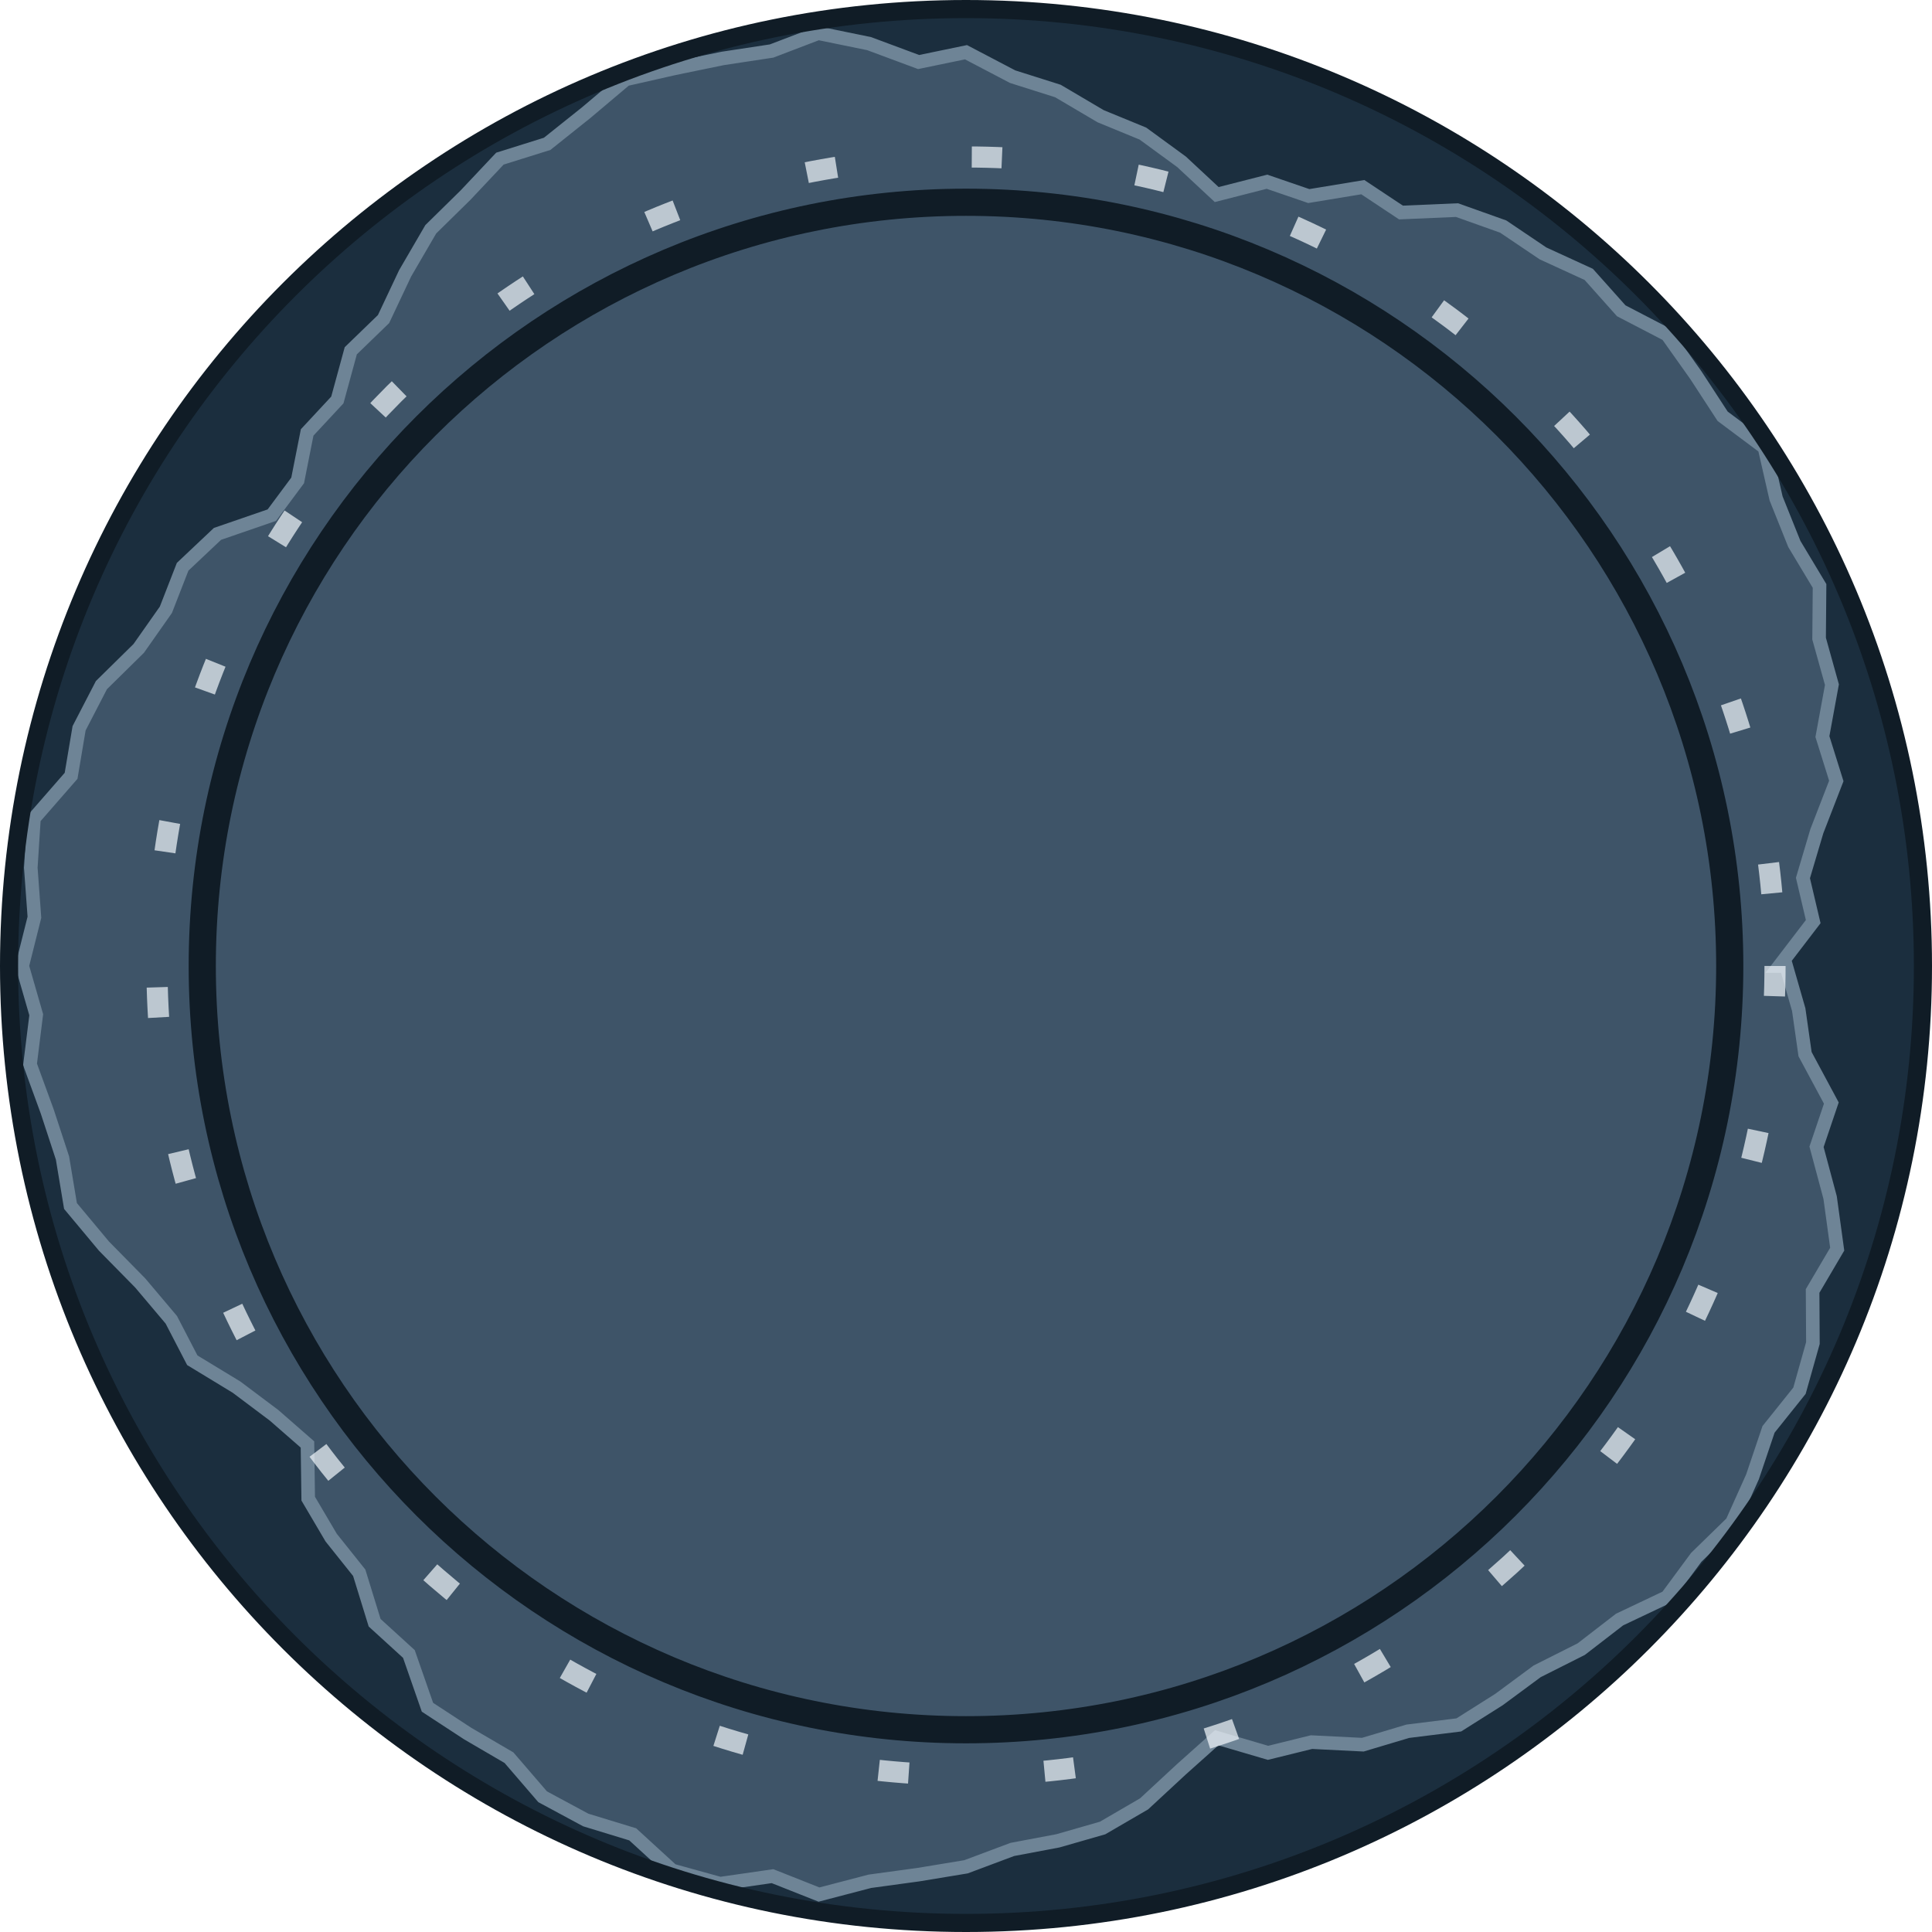
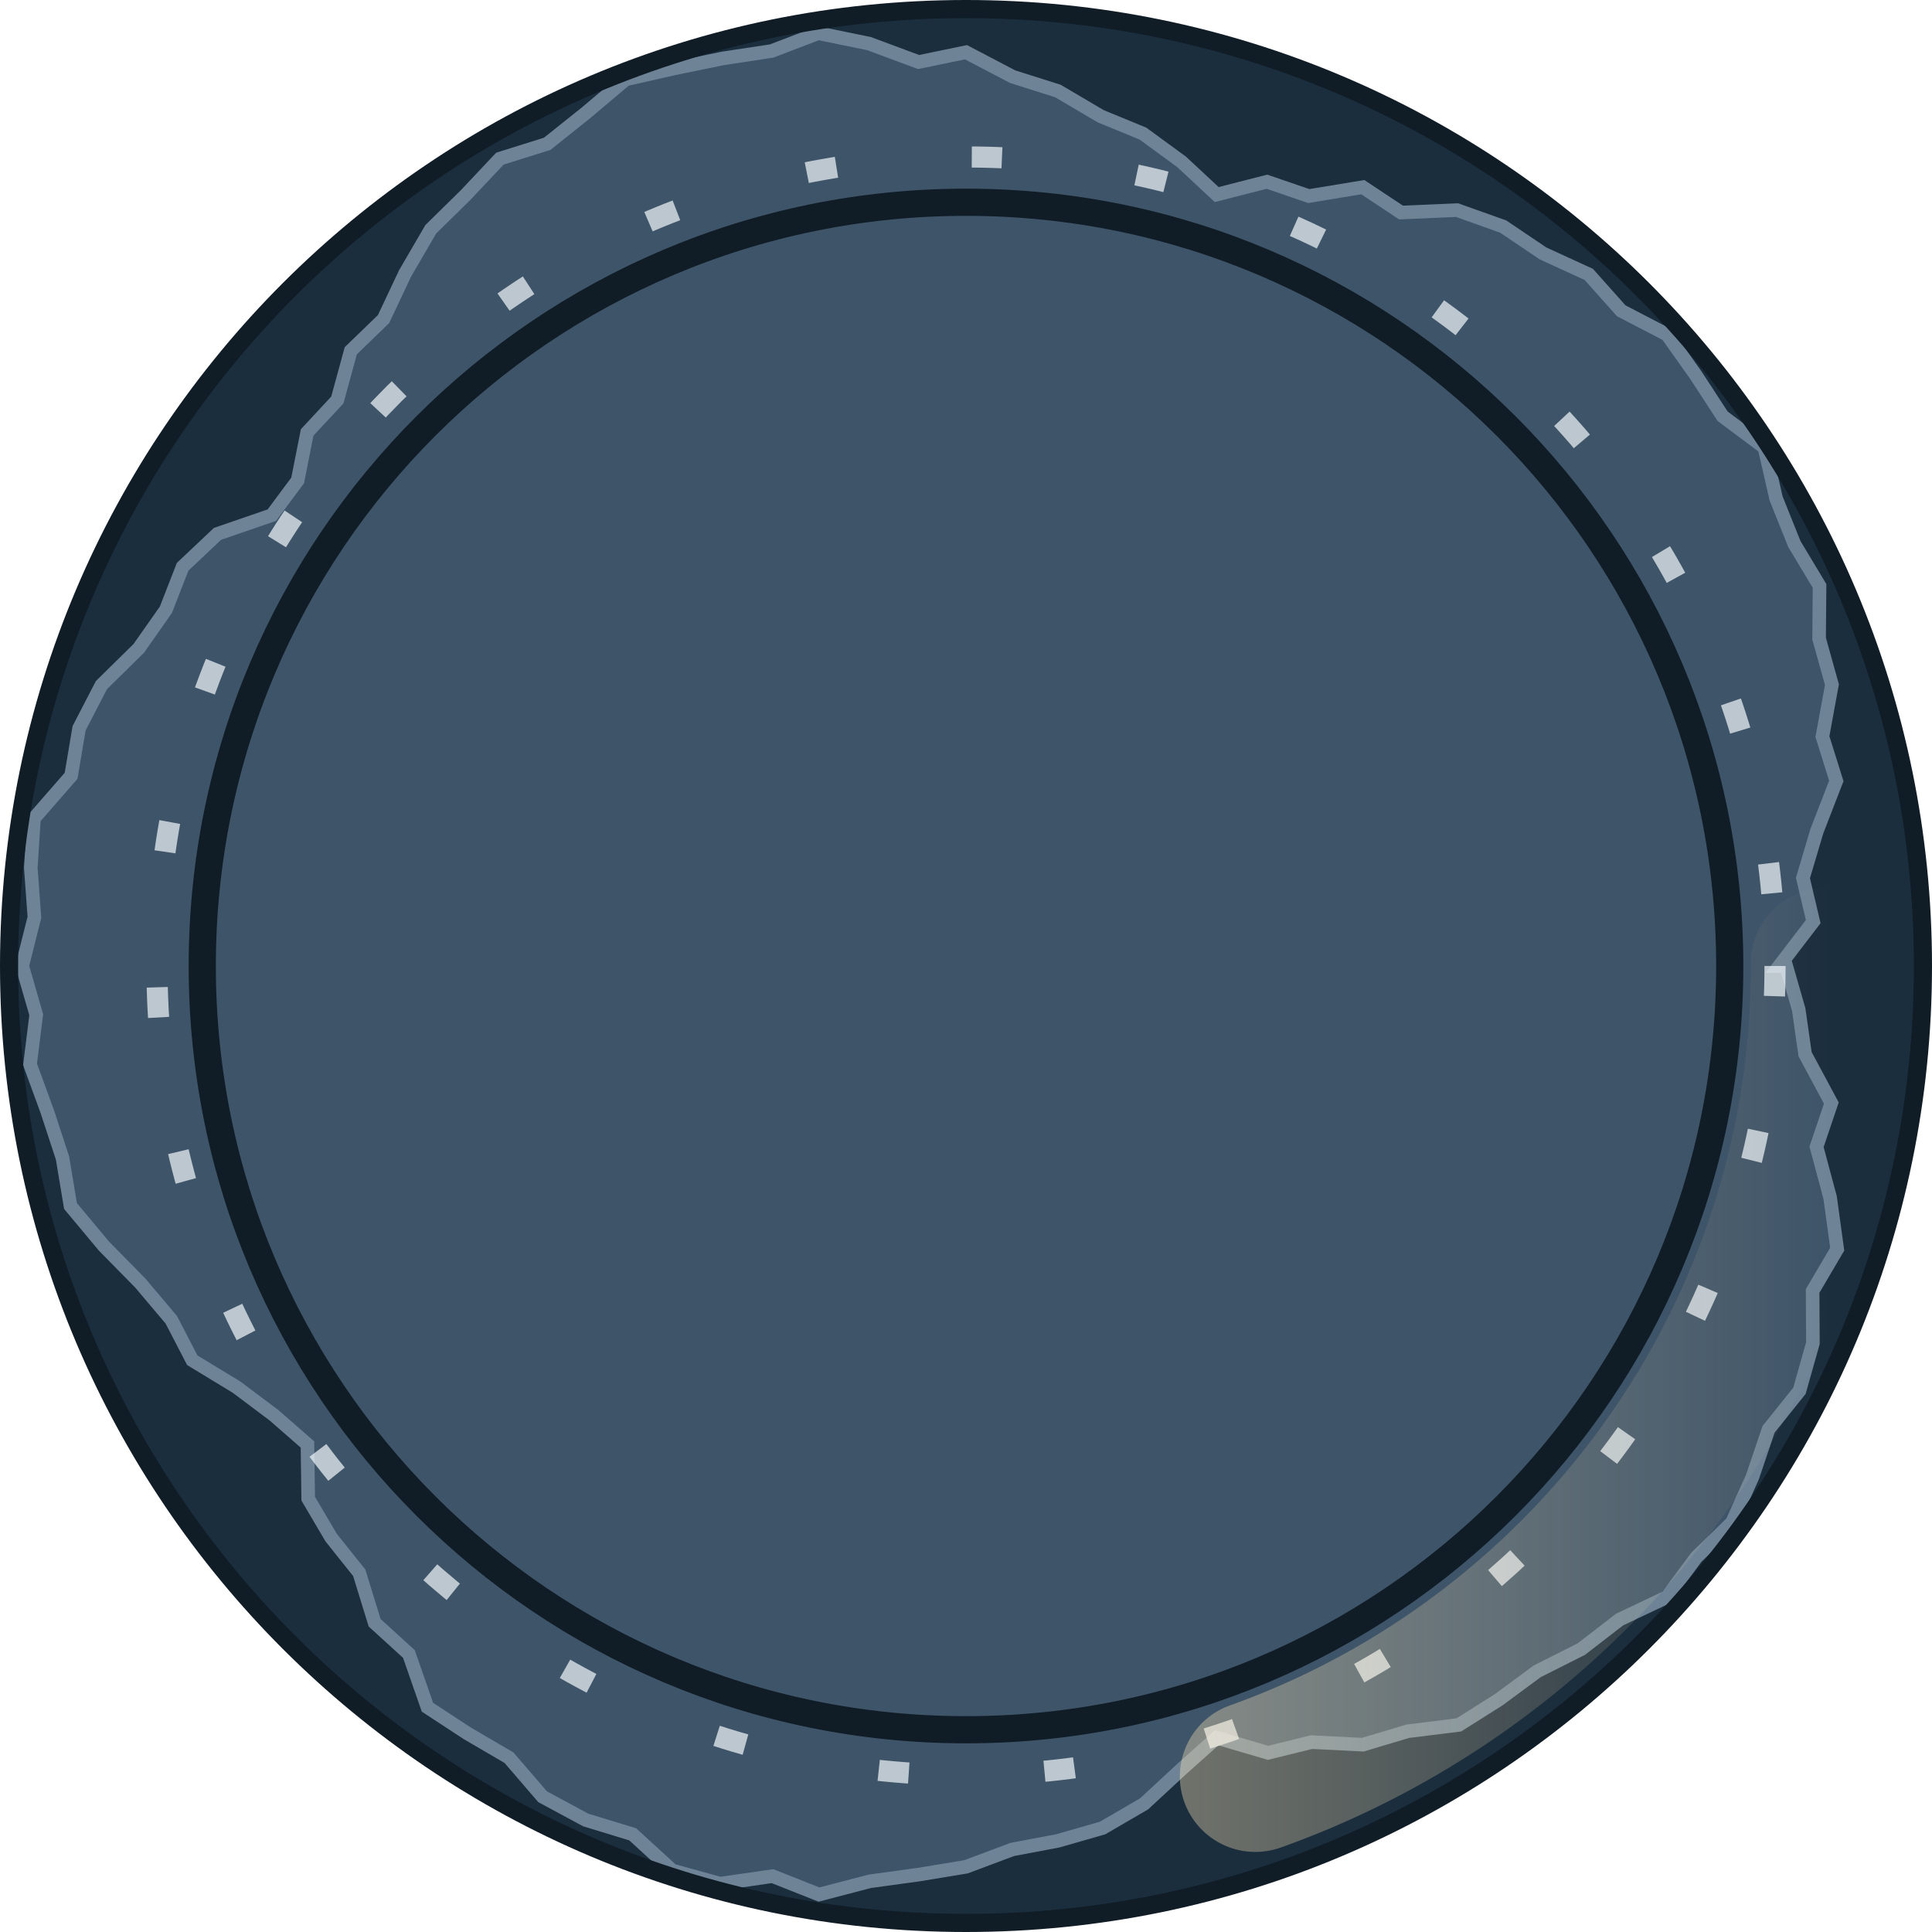
<svg xmlns="http://www.w3.org/2000/svg" viewBox="0 0 128 128" width="128" height="128" role="presentation">
+   <style>
+     .dayturn { animation: cross 46s linear infinite;
+                transform-box: view-box; transform-origin: 64px 64px }
+     @keyframes cross { to { transform: rotate(360deg) } }
+     @media (prefers-reduced-motion: reduce) { .dayturn { animation: none } }
+   </style>
+   <defs>
+     <linearGradient id="ridgesun" x1="0" y1="0" x2="1" y2="0">
+       <stop offset="0%" stop-color="#FFE7B8" stop-opacity="0" />
+       <stop offset="50%" stop-color="#FFE7B8" stop-opacity=".5" />
+       <stop offset="100%" stop-color="#FFE7B8" stop-opacity="0" />
+     </linearGradient>
+   </defs>
  <path d="M64 0.6 A63.4 63.4 0 1 0 64 127.4 A63.4 63.4 0 1 0 64 0.6 Z M64 13.4 A50.6 50.6 0 1 1 64 114.6 A50.6 50.6 0 1 1 64 13.4 Z" fill="#1B2E3E" fill-rule="evenodd" />
  <path d="M118.34 64 L119.17 66.89 L119.59 69.84 L121.33 73.08 L120.35 75.98 L121.25 79.34 L121.72 82.76 L120.09 85.53 L120.11 88.98 L119.22 92.14 L117.17 94.7 L116.11 97.84 L114.75 100.87 L112.38 103.18 L110.44 105.81 L107.3 107.3 L104.76 109.26 L101.84 110.73 L99.31 112.6 L96.65 114.28 L93.27 114.7 L90.29 115.59 L86.89 115.42 L84.01 116.13 L80.61 115.13 L78.26 117.23 L75.8 119.51 L73.05 121.11 L70.09 121.96 L67.07 122.53 L64 123.68 L60.85 124.2 L57.63 124.64 L54.26 125.52 L51.18 124.3 L47.71 124.8 L44.53 123.92 L41.92 121.53 L38.81 120.58 L35.95 119.04 L33.72 116.45 L30.98 114.85 L28.32 113.11 L27.09 109.58 L24.82 107.51 L23.8 104.2 L21.94 101.87 L20.42 99.29 L20.37 95.7 L18.16 93.77 L15.67 91.9 L12.74 90.12 L11.35 87.44 L9.29 85 L6.89 82.56 L4.67 79.9 L4.14 76.72 L3.13 73.64 L1.99 70.52 L2.4 67.23 L1.47 64 L2.28 60.77 L2.04 57.49 L2.25 54.22 L4.71 51.4 L5.24 48.25 L6.72 45.39 L9.19 42.96 L10.99 40.4 L12.1 37.55 L14.41 35.37 L18.01 34.13 L19.72 31.83 L20.35 28.65 L22.35 26.5 L23.24 23.24 L25.41 21.14 L26.84 18.11 L28.54 15.19 L30.84 12.93 L33.12 10.51 L36.25 9.53 L38.83 7.47 L41.45 5.26 L44.68 4.53 L47.89 3.87 L51.12 3.38 L54.21 2.2 L57.58 2.89 L60.86 4.11 L64 3.46 L67.09 5.08 L70.09 6.03 L72.92 7.7 L75.72 8.85 L78.28 10.72 L80.61 12.89 L83.94 12.04 L86.71 12.99 L90.29 12.4 L92.82 14.08 L96.53 13.92 L99.59 15.01 L102.23 16.79 L105.26 18.18 L107.41 20.59 L110.45 22.17 L112.35 24.85 L114.13 27.58 L116.9 29.65 L117.67 33.02 L118.88 36.04 L120.55 38.82 L120.52 42.31 L121.37 45.36 L120.74 48.8 L121.66 51.74 L120.37 55.07 L119.45 58.17 L120.13 61.06 L117.88 64 Z" fill="#3E5468" />
  <path d="M118.34 64 L119.17 66.89 L119.59 69.84 L121.33 73.08 L120.35 75.98 L121.25 79.34 L121.72 82.76 L120.09 85.53 L120.11 88.98 L119.22 92.14 L117.17 94.7 L116.11 97.84 L114.75 100.87 L112.38 103.18 L110.44 105.81 L107.3 107.3 L104.76 109.26 L101.84 110.73 L99.31 112.6 L96.65 114.28 L93.27 114.7 L90.29 115.59 L86.89 115.42 L84.01 116.13 L80.61 115.13 L78.26 117.23 L75.8 119.51 L73.05 121.11 L70.09 121.96 L67.07 122.53 L64 123.68 L60.85 124.2 L57.63 124.64 L54.26 125.52 L51.18 124.3 L47.71 124.8 L44.53 123.92 L41.92 121.53 L38.81 120.58 L35.95 119.04 L33.72 116.45 L30.98 114.85 L28.32 113.11 L27.09 109.58 L24.82 107.51 L23.8 104.2 L21.94 101.87 L20.42 99.29 L20.37 95.7 L18.16 93.77 L15.67 91.9 L12.74 90.12 L11.35 87.44 L9.29 85 L6.89 82.56 L4.67 79.9 L4.14 76.72 L3.13 73.64 L1.99 70.52 L2.4 67.23 L1.47 64 L2.28 60.77 L2.04 57.49 L2.25 54.22 L4.71 51.4 L5.24 48.25 L6.72 45.39 L9.19 42.96 L10.99 40.4 L12.1 37.55 L14.41 35.37 L18.01 34.13 L19.72 31.83 L20.35 28.65 L22.35 26.5 L23.24 23.24 L25.41 21.14 L26.84 18.11 L28.54 15.19 L30.84 12.93 L33.12 10.51 L36.25 9.53 L38.83 7.47 L41.45 5.26 L44.68 4.53 L47.89 3.87 L51.12 3.38 L54.21 2.2 L57.58 2.89 L60.86 4.11 L64 3.46 L67.09 5.08 L70.09 6.03 L72.92 7.7 L75.72 8.85 L78.28 10.72 L80.61 12.89 L83.94 12.04 L86.71 12.99 L90.29 12.4 L92.82 14.08 L96.53 13.92 L99.59 15.01 L102.23 16.79 L105.26 18.18 L107.41 20.59 L110.45 22.17 L112.35 24.85 L114.13 27.58 L116.9 29.65 L117.67 33.02 L118.88 36.04 L120.55 38.82 L120.52 42.31 L121.37 45.36 L120.74 48.8 L121.66 51.74 L120.37 55.07 L119.45 58.17 L120.13 61.06 L117.88 64 Z" fill="none" stroke="#6E8496" stroke-width=".9" />
  <circle cx="64" cy="64" r="53.6" fill="none" stroke="#F2F8FC" stroke-width="1.4" stroke-dasharray="2 9" opacity=".7" />
  <circle cx="64" cy="64" r="50.6" fill="none" stroke="#101C26" stroke-width="1.8" />
  <circle cx="64" cy="64" r="63.4" fill="none" stroke="#101C26" stroke-width="1.2" />
+   <g class="dayturn">
+     <circle cx="64" cy="64" r="57" fill="none" stroke="url(#ridgesun)" stroke-width="10" stroke-dasharray="70 288" stroke-linecap="round" />
+   </g>
</svg>
